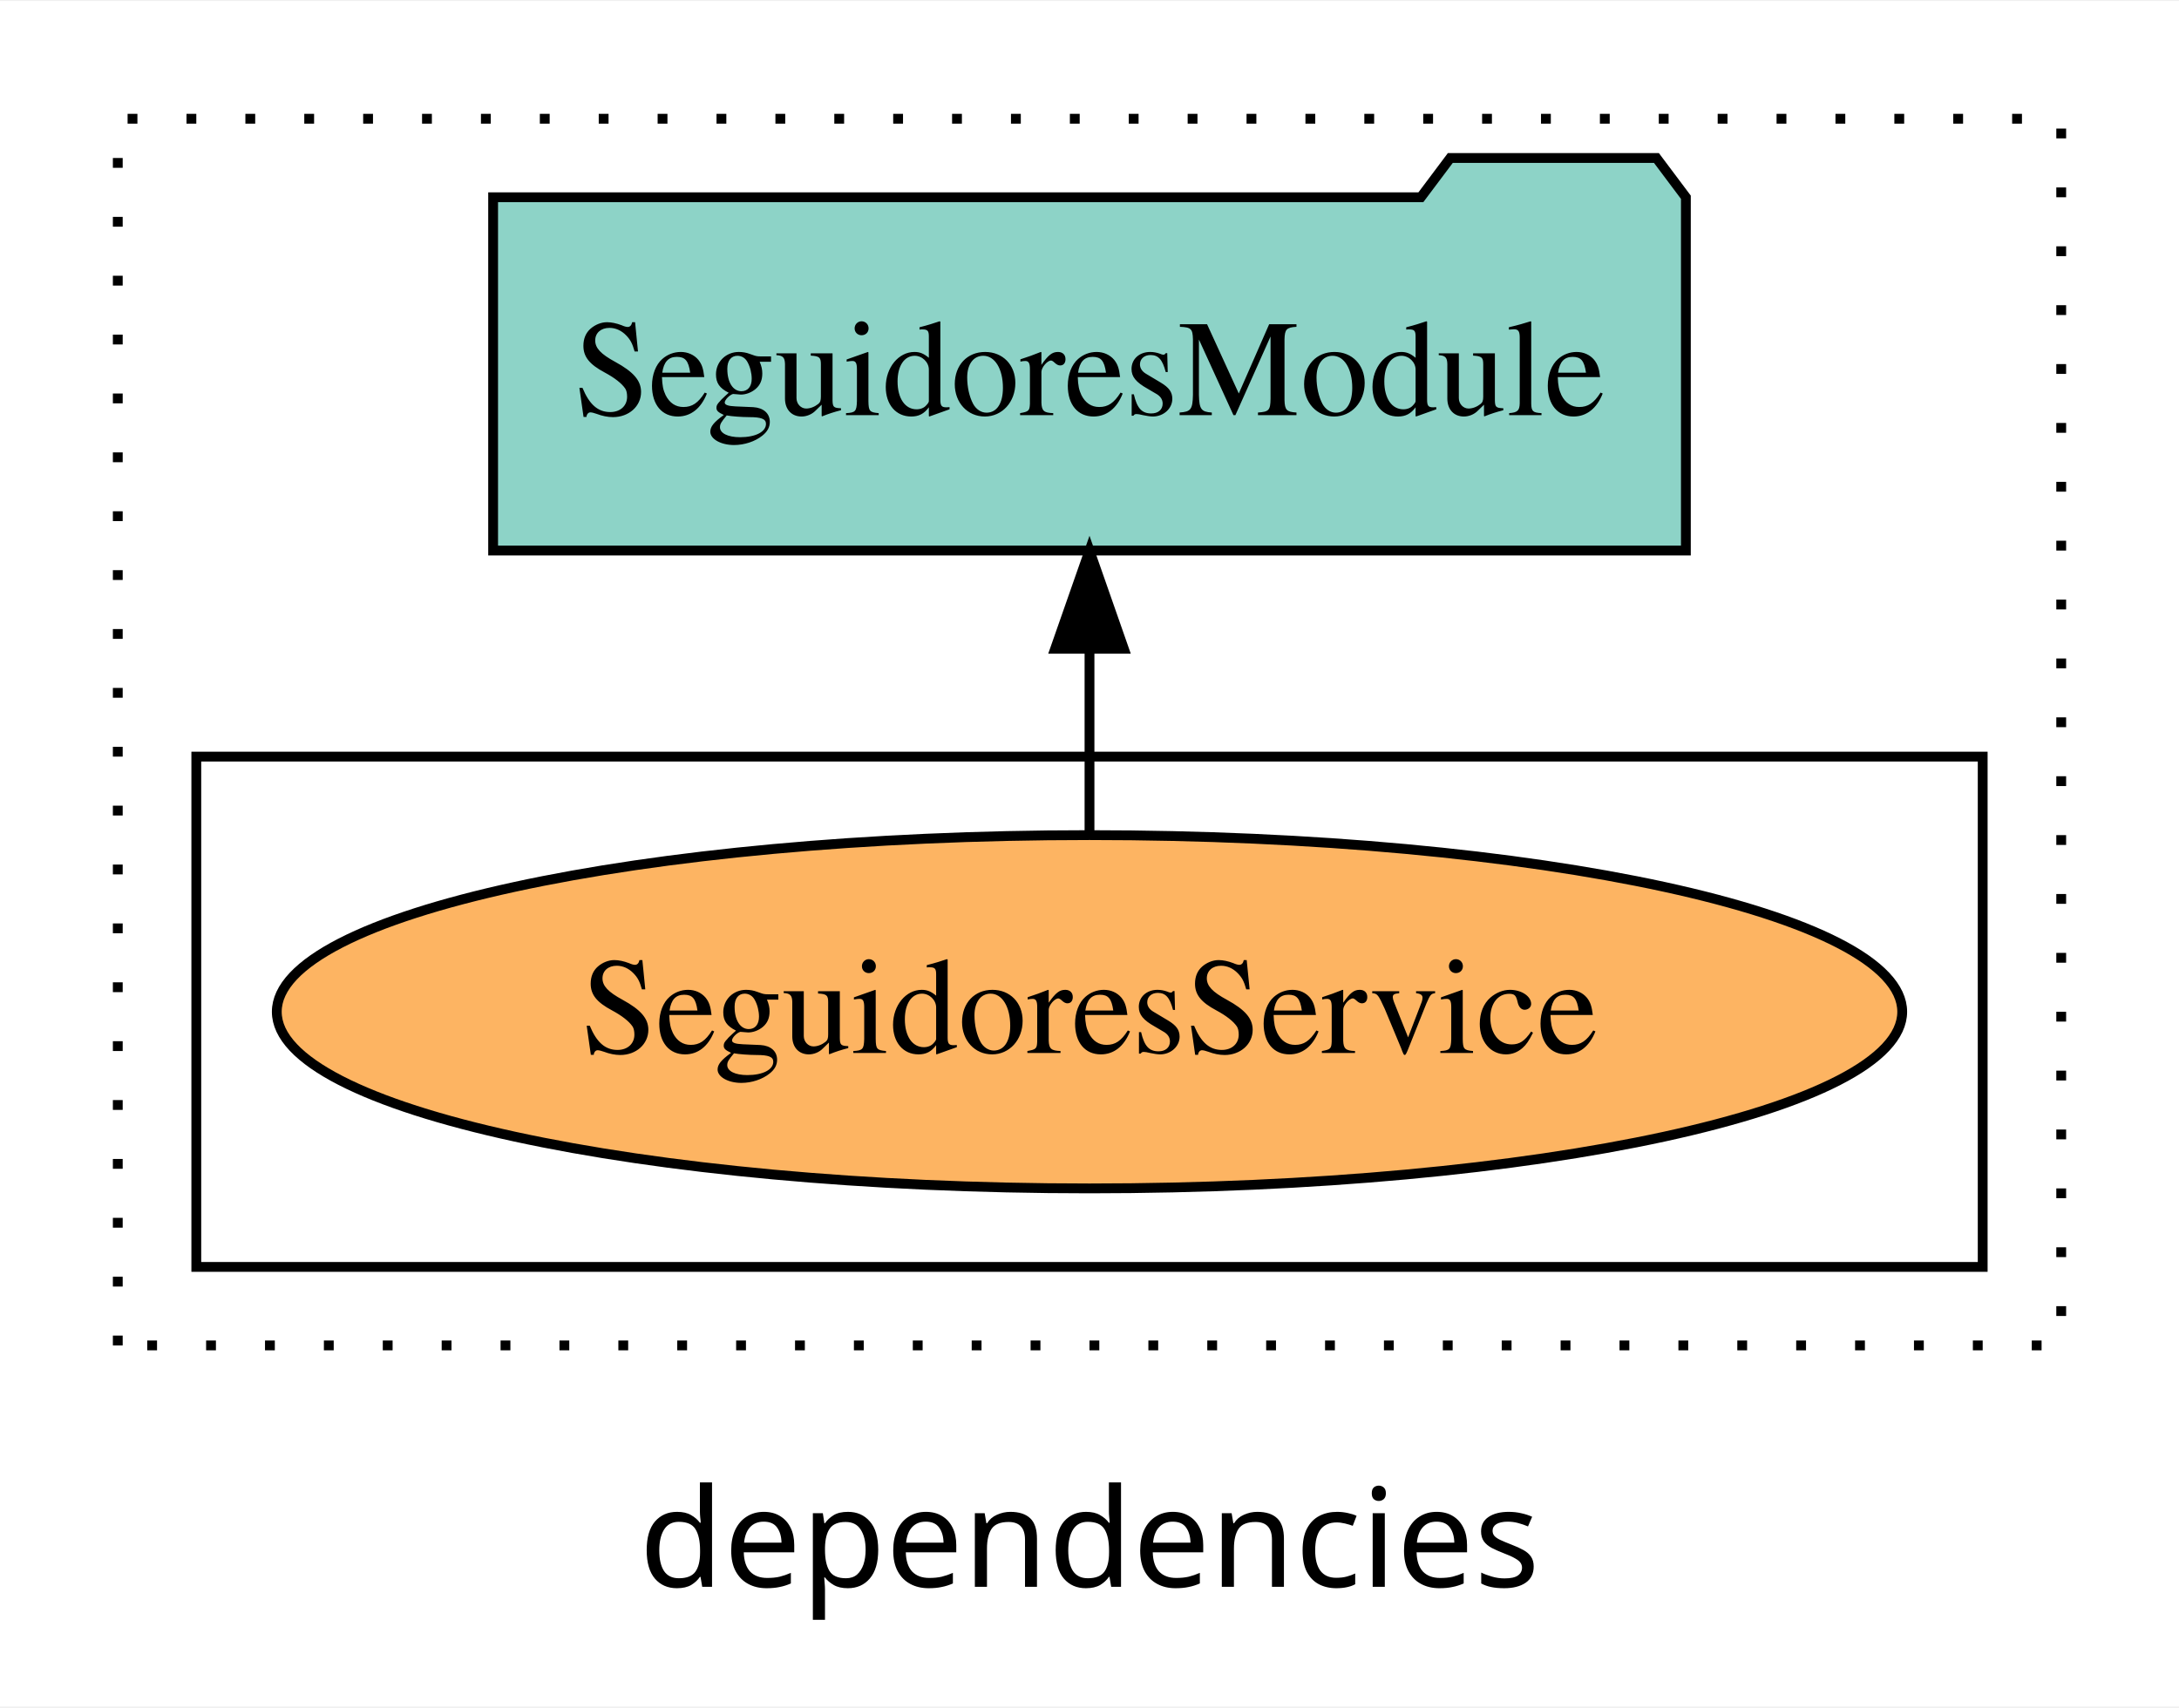
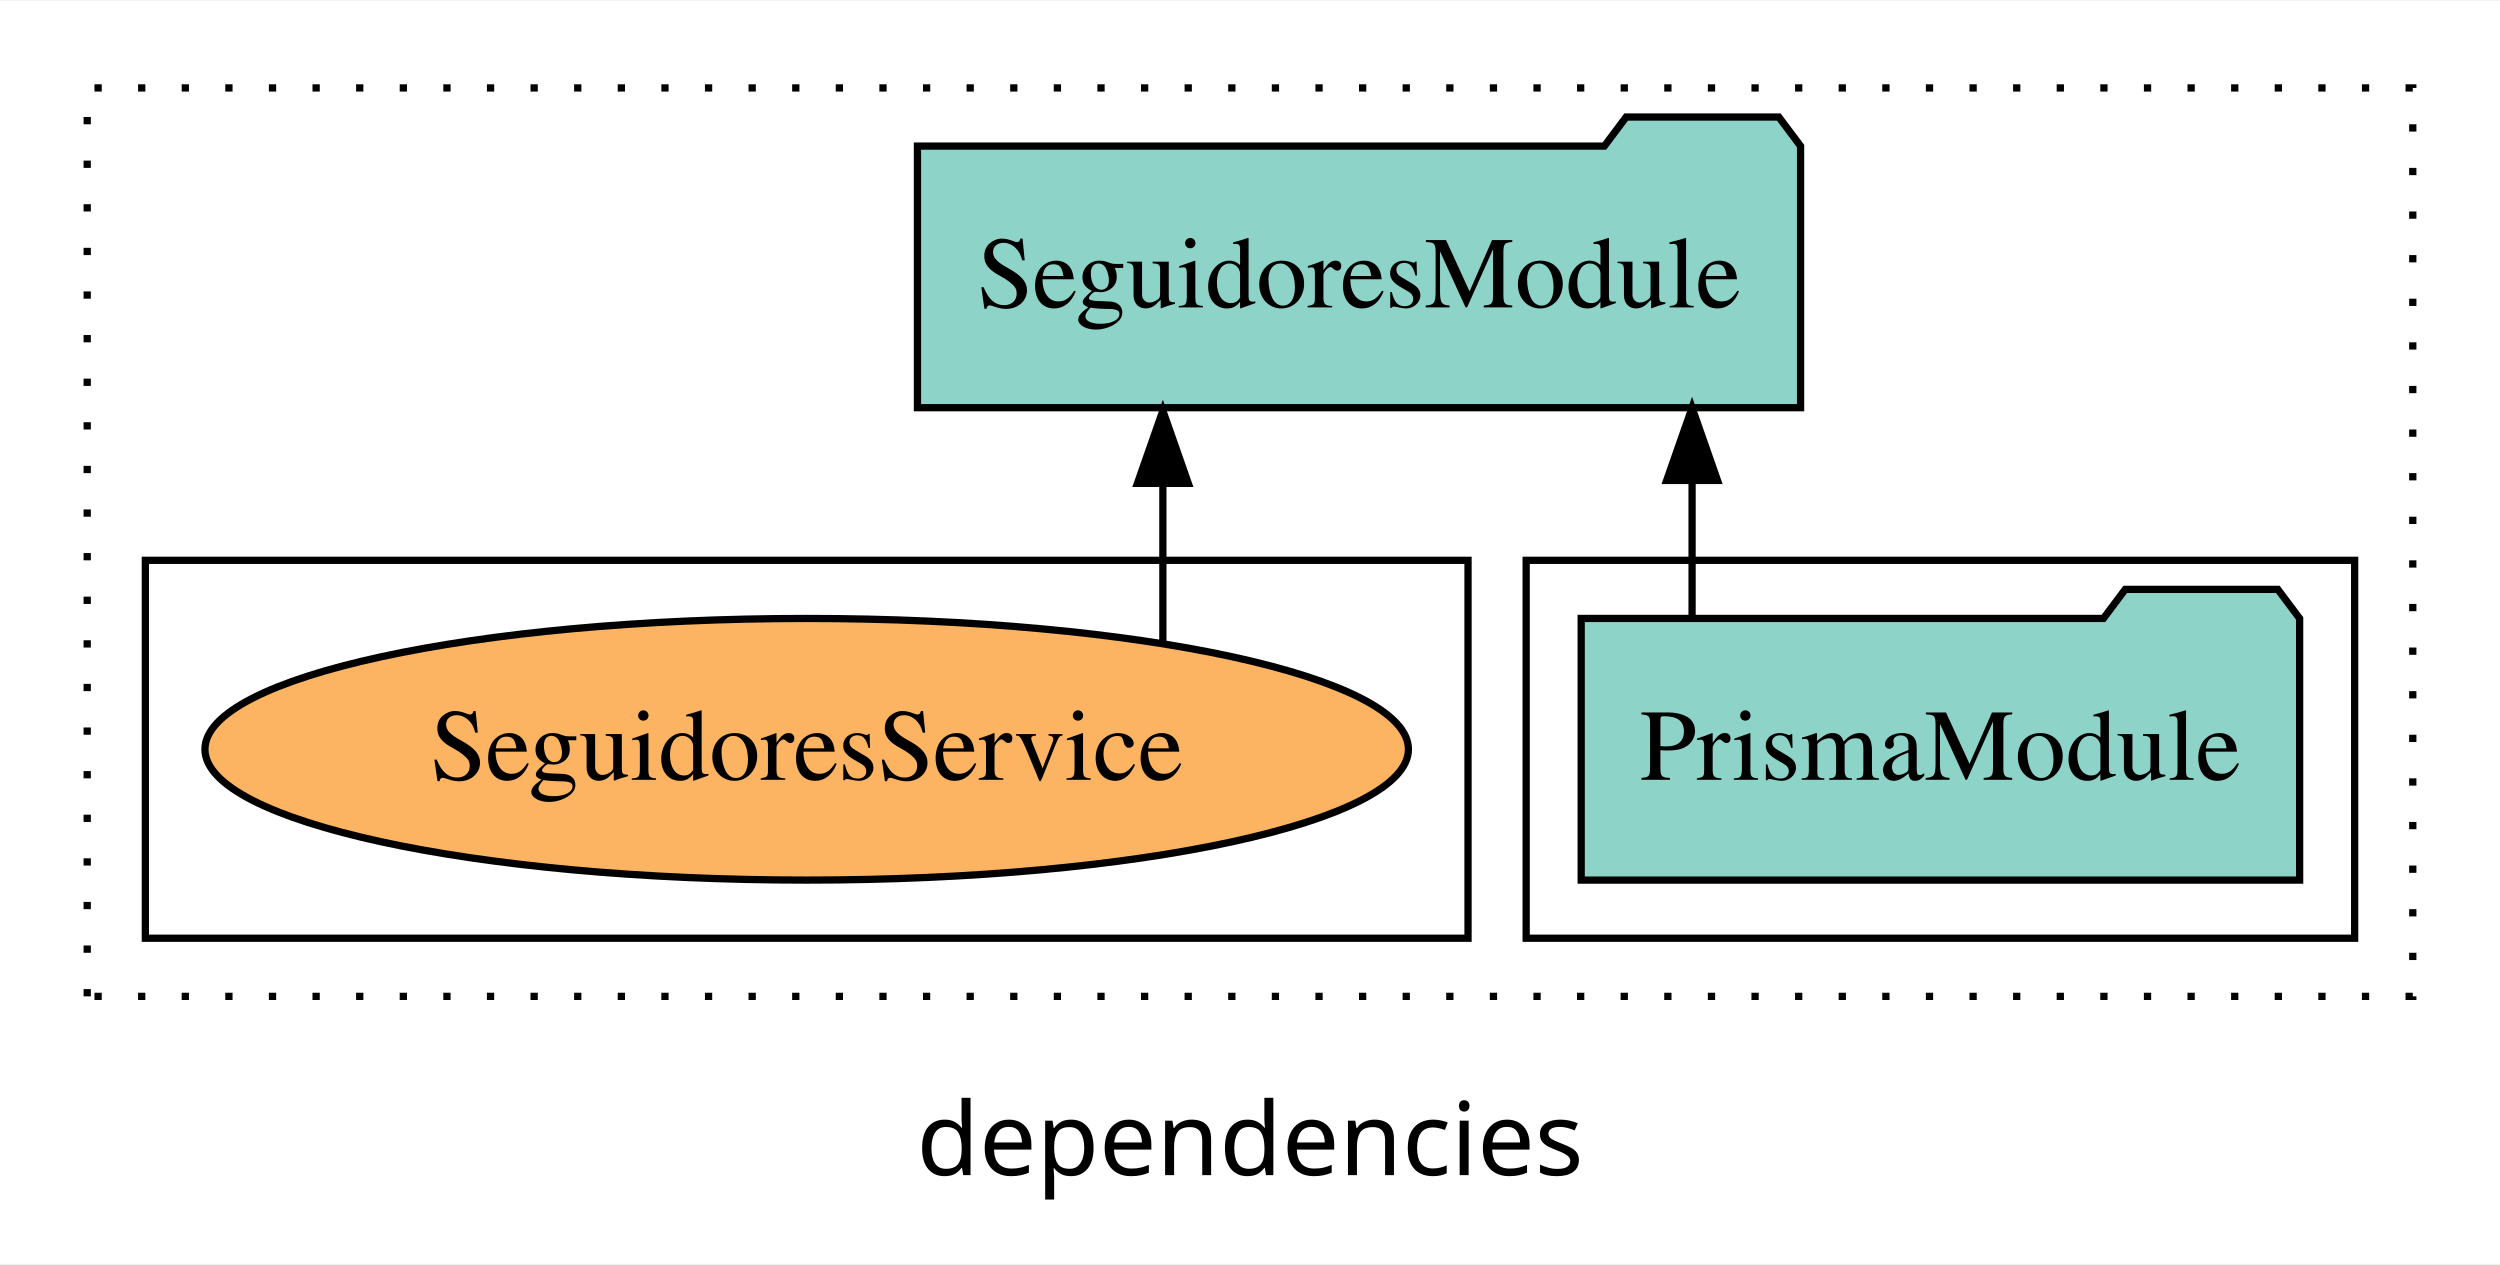
- <svg xmlns="http://www.w3.org/2000/svg" width="222pt" height="174pt" viewBox="0.00 0.00 222.00 173.80">
+ <svg xmlns="http://www.w3.org/2000/svg" width="344pt" height="174pt" viewBox="0.00 0.00 344.00 173.80">
  <g id="graph0" class="graph" transform="scale(1 1) rotate(0) translate(4 169.8)">
-     <polygon fill="white" stroke="transparent" points="-4,4 -4,-169.8 218,-169.8 218,4 -4,4" />
-     <text text-anchor="middle" x="107" y="-8.2" font-family="sans-serif" font-size="14.00">dependencies</text>
+     <polygon fill="white" stroke="transparent" points="-4,4 -4,-169.8 340,-169.8 340,4 -4,4" />
+     <text text-anchor="middle" x="168" y="-8.2" font-family="sans-serif" font-size="14.00">dependencies</text>
    <g id="clust1" class="cluster">
-       <polygon fill="none" stroke="black" stroke-dasharray="1,5" points="8,-32.8 8,-157.8 206,-157.8 206,-32.8 8,-32.8" />
+       <polygon fill="none" stroke="black" stroke-dasharray="1,5" points="8,-32.8 8,-157.8 328,-157.8 328,-32.8 8,-32.8" />
+     </g>
+     <g id="clust3" class="cluster">
+       <polygon fill="none" stroke="black" points="206,-40.8 206,-92.8 320,-92.8 320,-40.8 206,-40.8" />
    </g>
    <g id="clust6" class="cluster">
      <polygon fill="none" stroke="black" points="16,-40.8 16,-92.8 198,-92.8 198,-40.8 16,-40.8" />
    </g>
    <g id="node1" class="node">
+       <polygon fill="#8dd3c7" stroke="black" points="312.43,-84.8 309.43,-88.8 288.43,-88.8 285.43,-84.8 213.57,-84.8 213.57,-48.8 312.43,-48.8 312.43,-84.8" />
+       <text text-anchor="middle" x="263" y="-62.6" font-family="Times,serif" font-size="14.00">PrismaModule</text>
+     </g>
+     <g id="node2" class="node">
+       <polygon fill="#8dd3c7" stroke="black" points="243.76,-149.8 240.76,-153.8 219.76,-153.8 216.76,-149.8 122.24,-149.8 122.24,-113.8 243.76,-113.8 243.76,-149.8" />
+       <text text-anchor="middle" x="183" y="-127.6" font-family="Times,serif" font-size="14.00">SeguidoresModule</text>
+     </g>
+     <g id="edge1" class="edge">
+       <path fill="none" stroke="black" d="M228.83,-84.91C228.83,-84.91 228.83,-103.79 228.83,-103.79" />
+       <polygon fill="black" stroke="black" points="225.33,-103.79 228.83,-113.79 232.33,-103.79 225.33,-103.79" />
+     </g>
+     <g id="node3" class="node">
      <ellipse fill="#fdb462" stroke="black" cx="107" cy="-66.8" rx="82.8" ry="18" />
      <text text-anchor="middle" x="107" y="-62.6" font-family="Times,serif" font-size="14.00">SeguidoresService</text>
    </g>
-     <g id="node2" class="node">
-       <polygon fill="#8dd3c7" stroke="black" points="167.76,-149.8 164.76,-153.8 143.76,-153.8 140.76,-149.8 46.24,-149.8 46.24,-113.8 167.76,-113.8 167.76,-149.8" />
-       <text text-anchor="middle" x="107" y="-127.6" font-family="Times,serif" font-size="14.00">SeguidoresModule</text>
-     </g>
-     <g id="edge1" class="edge">
-       <path fill="none" stroke="black" d="M107,-84.91C107,-84.91 107,-103.79 107,-103.79" />
-       <polygon fill="black" stroke="black" points="103.5,-103.79 107,-113.79 110.5,-103.79 103.5,-103.79" />
+     <g id="edge2" class="edge">
+       <path fill="none" stroke="black" d="M156.01,-81.55C156.01,-81.55 156.01,-103.39 156.01,-103.39" />
+       <polygon fill="black" stroke="black" points="152.51,-103.39 156.01,-113.39 159.51,-103.39 152.51,-103.39" />
    </g>
  </g>
</svg>
